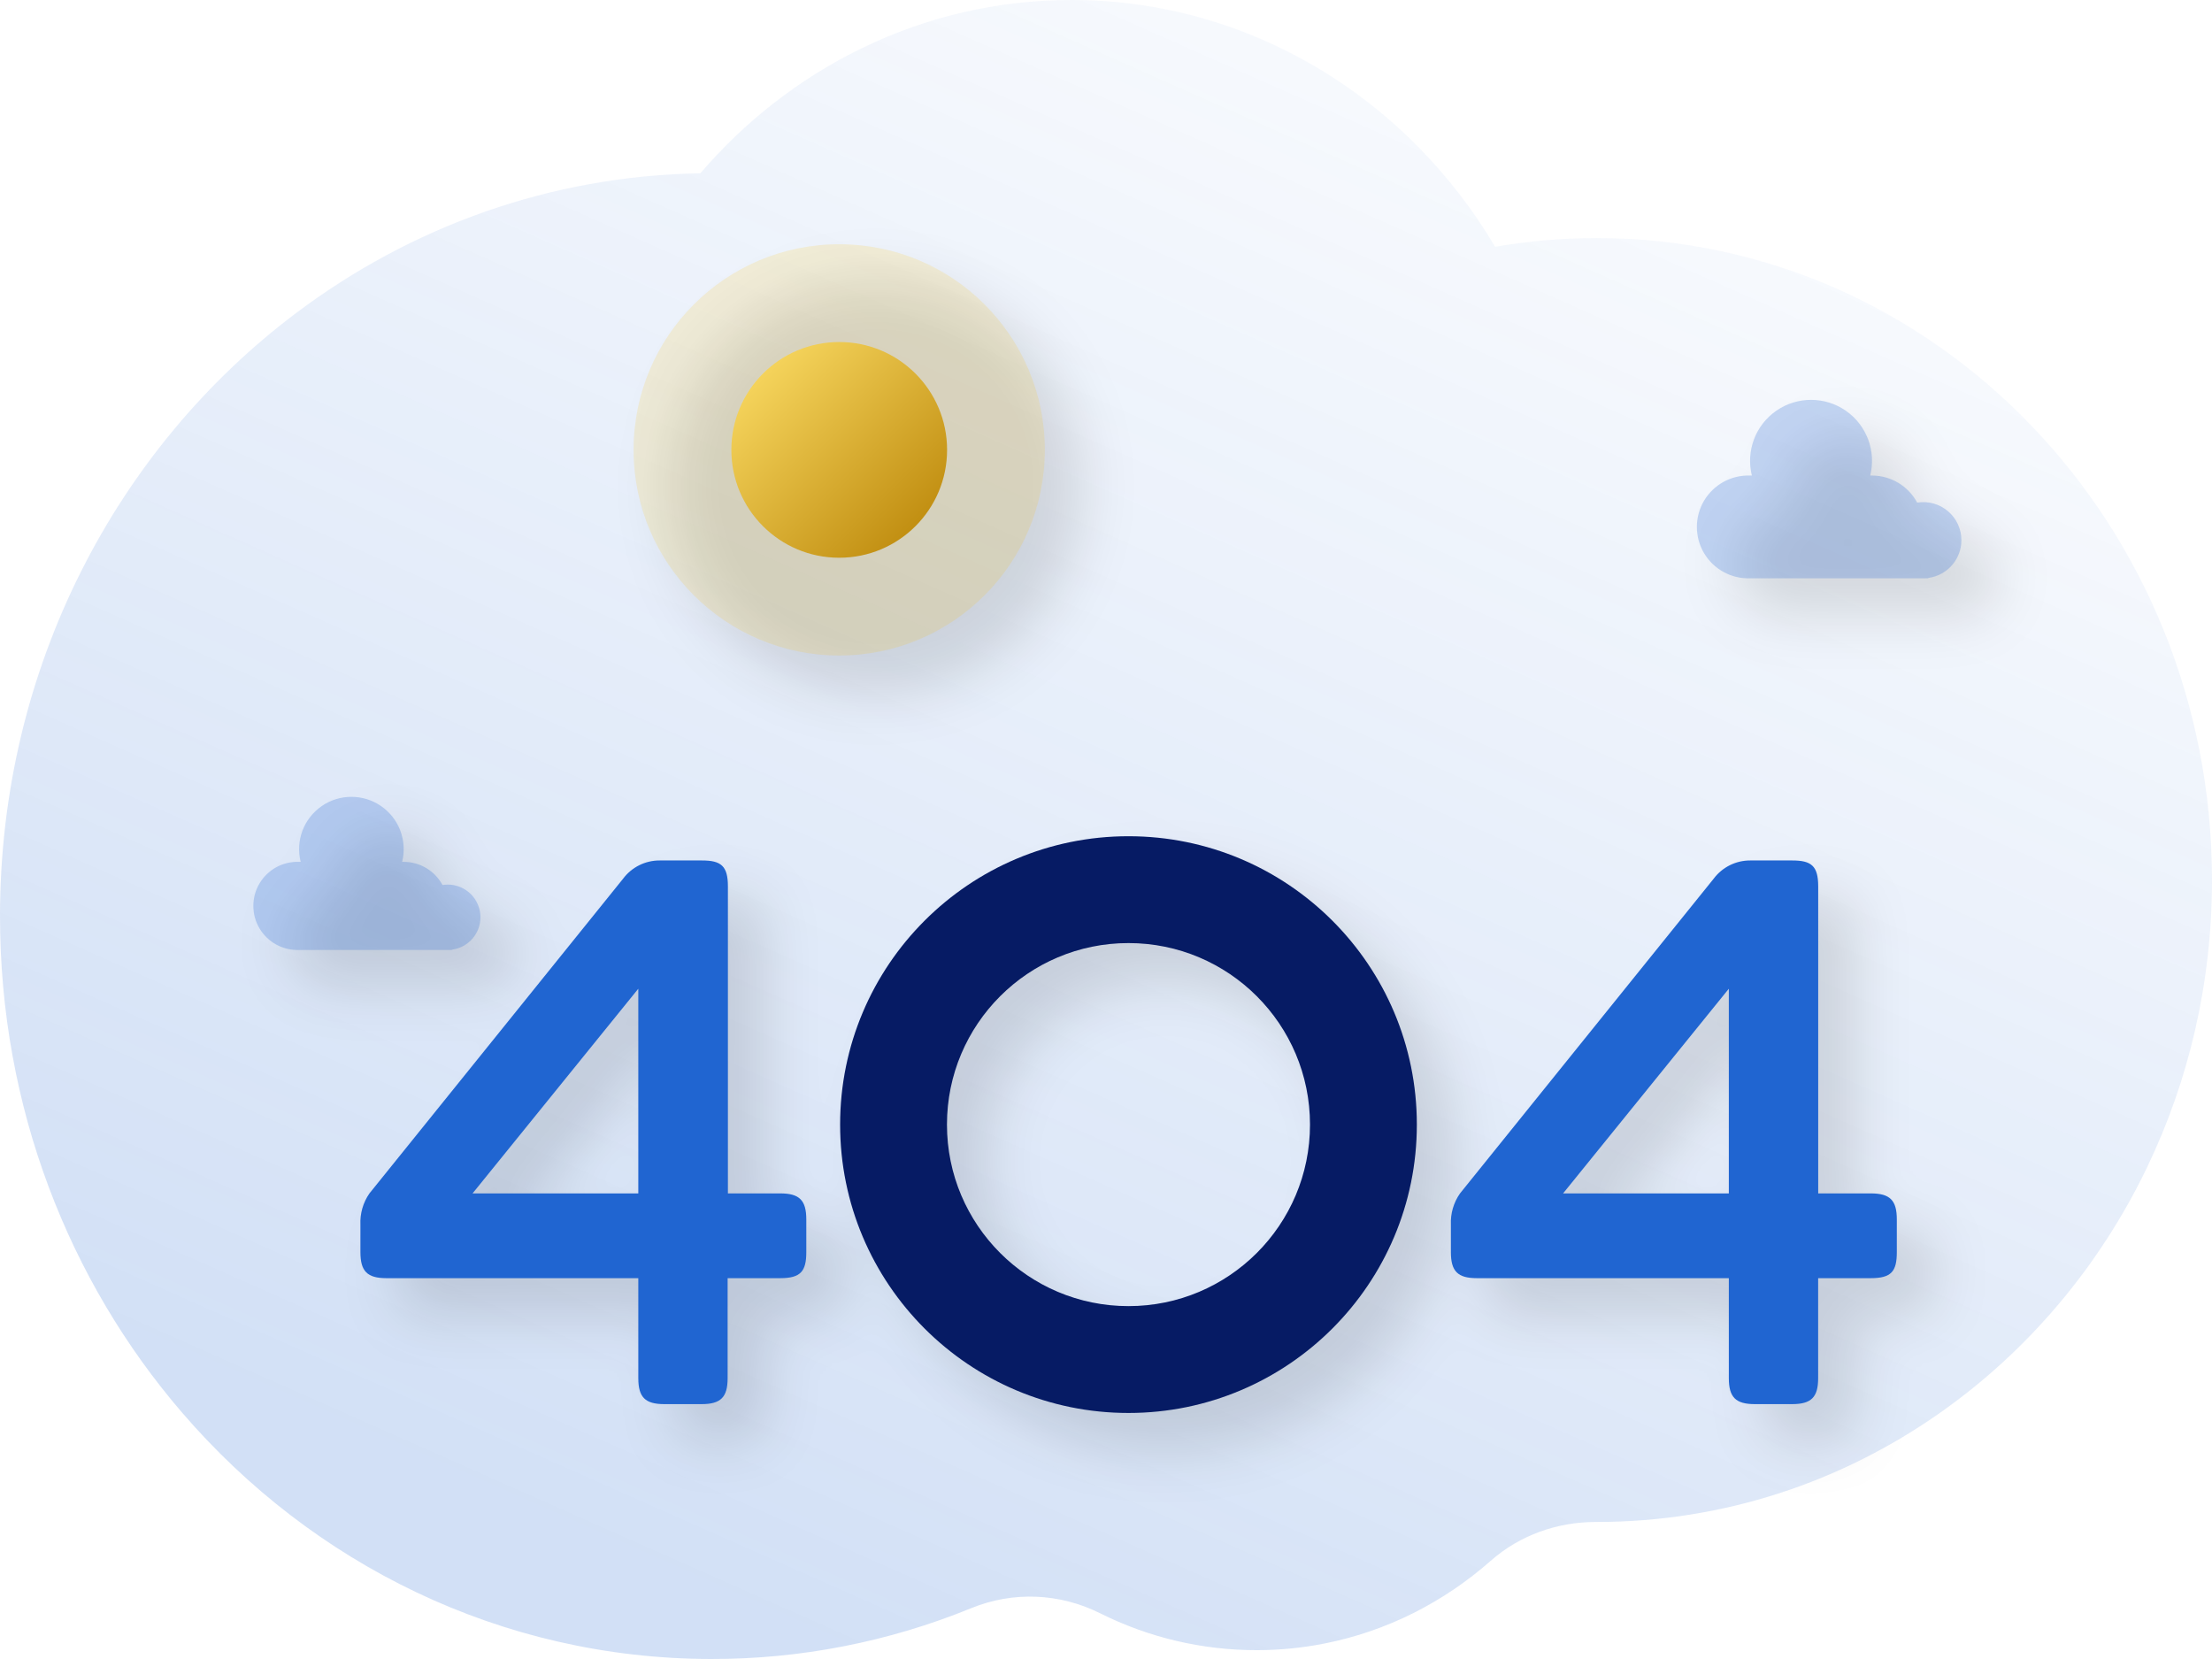
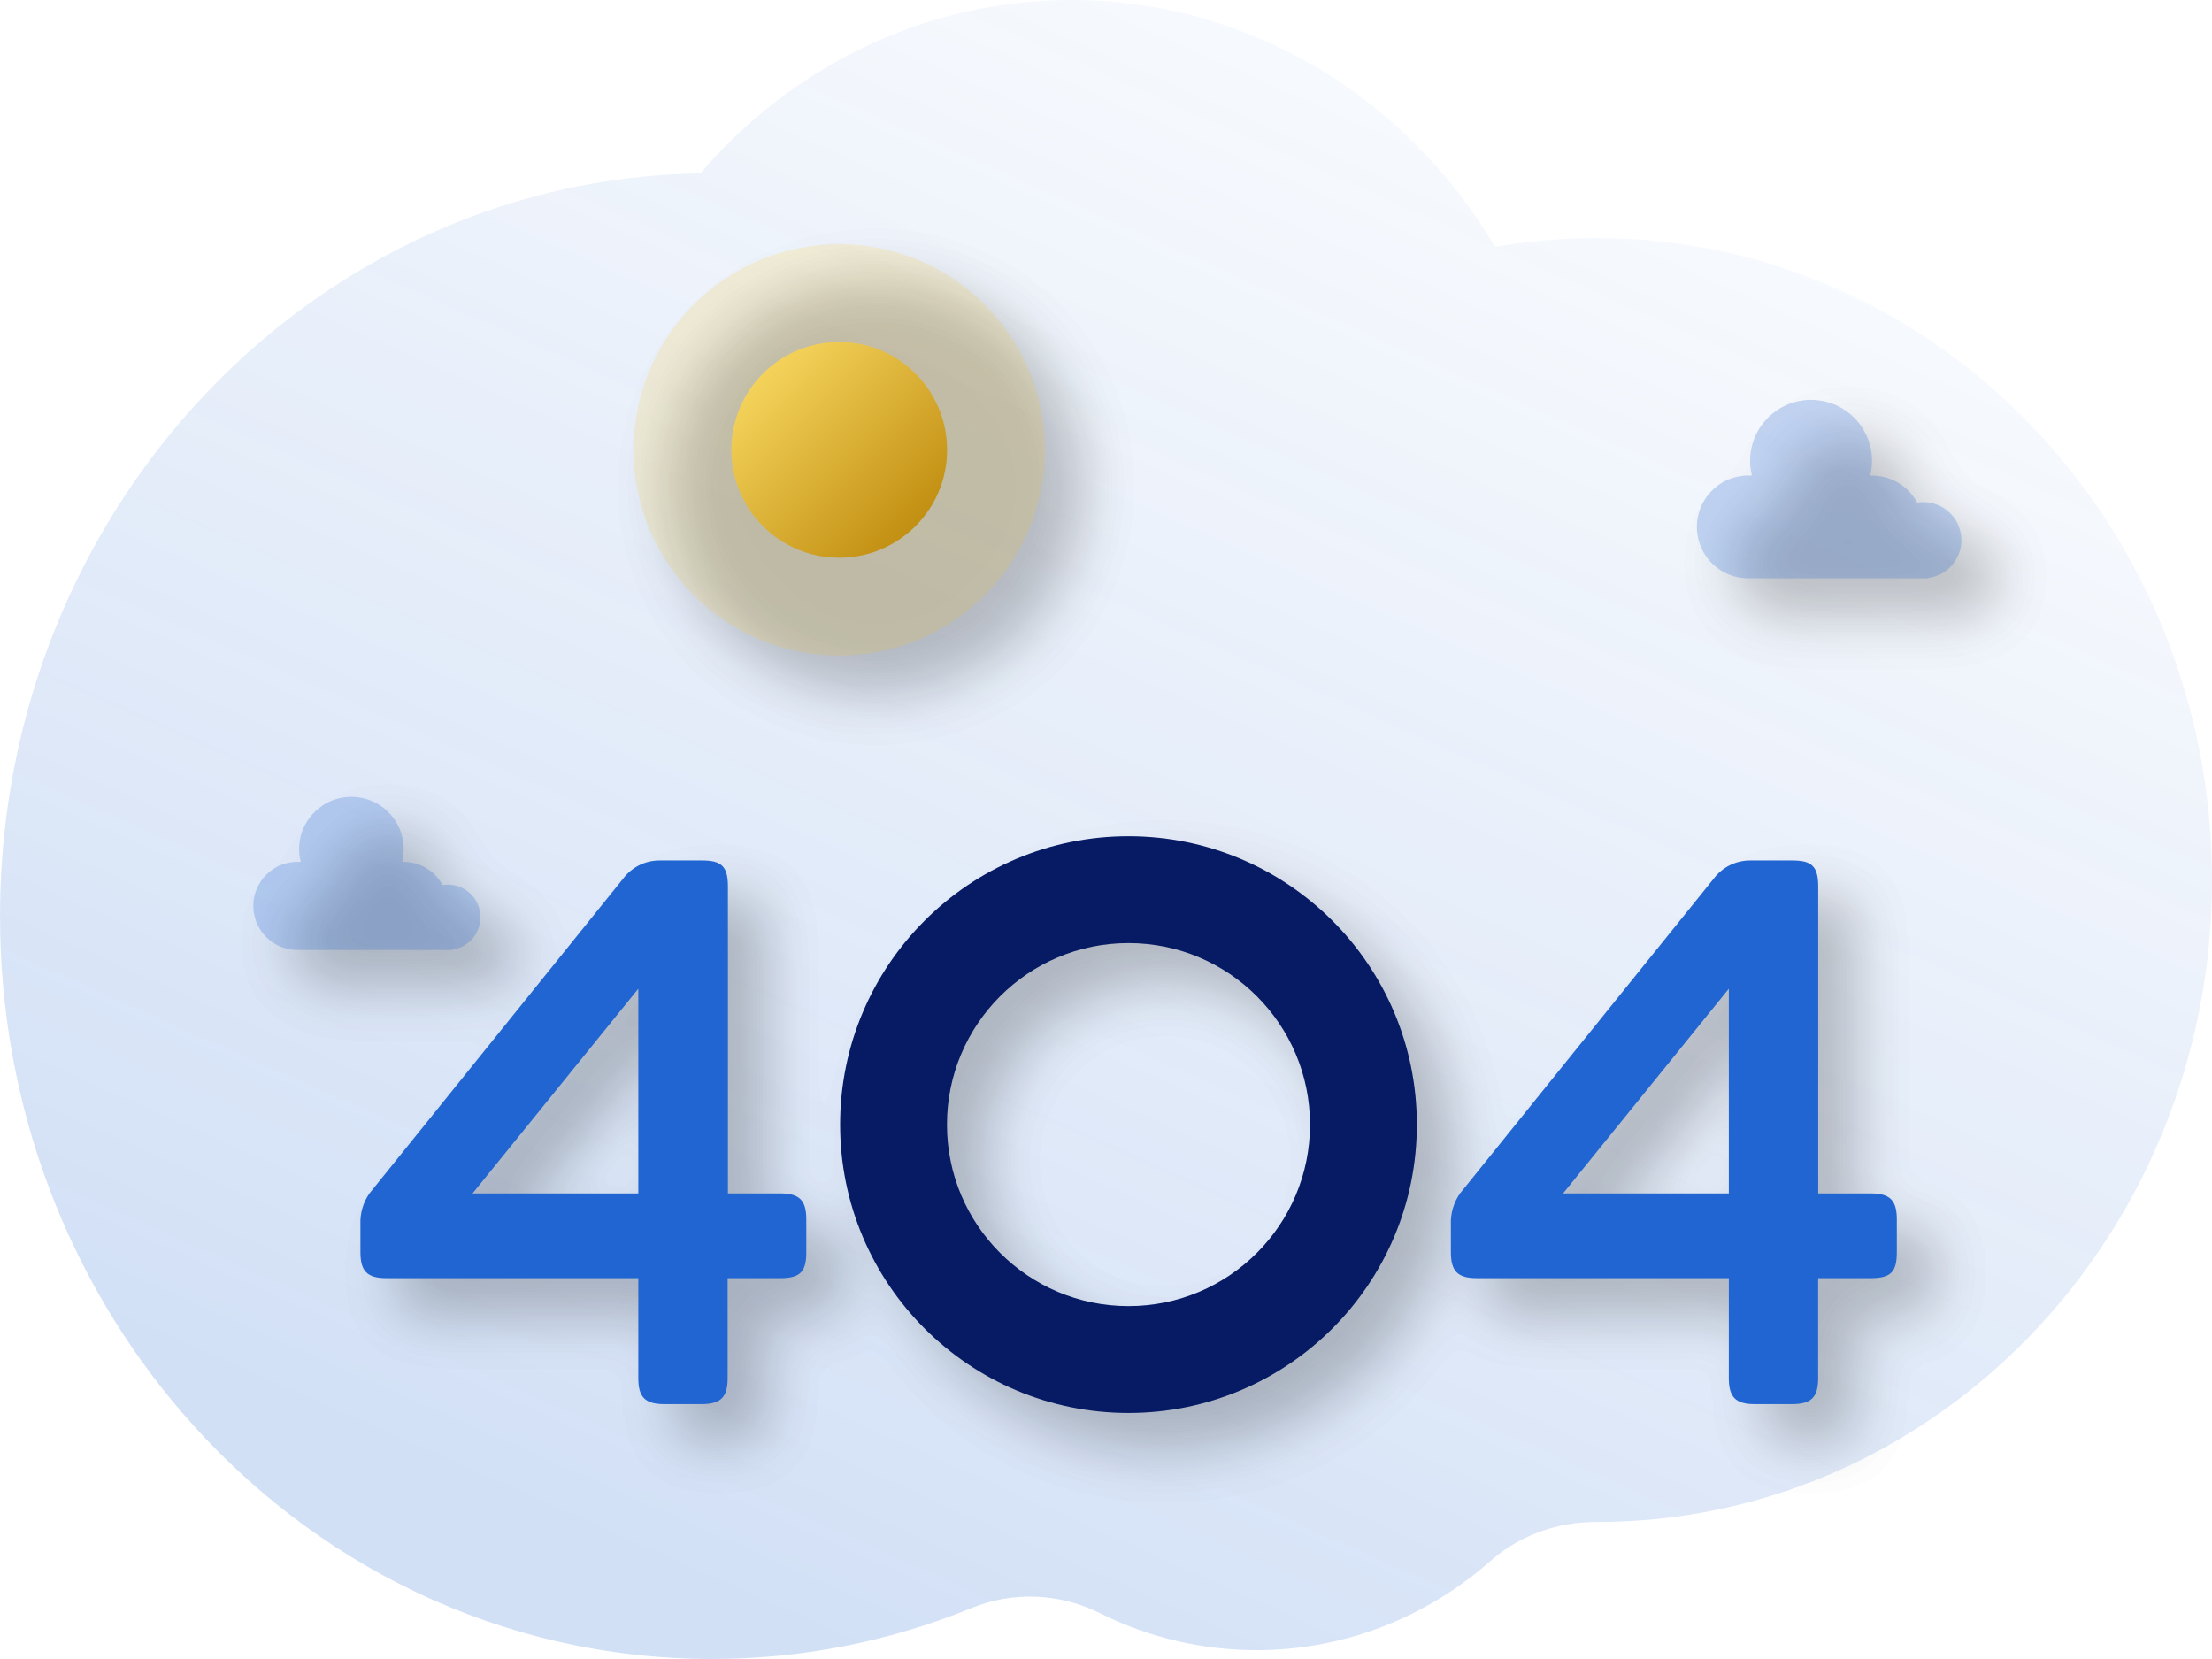
<svg xmlns="http://www.w3.org/2000/svg" width="480" height="360" fill="none">
  <path fill-rule="evenodd" clip-rule="evenodd" d="M0 198.781c0 41.457 14.945 79.235 39.539 107.785 28.214 32.765 69.128 53.365 114.734 53.434a148.458 148.458 0 0056.495-11.036c9.051-3.699 19.182-3.274 27.948 1.107a75.774 75.774 0 0033.957 8.011c5.023 0 9.942-.495 14.7-1.434 13.581-2.67 25.94-8.99 36.089-17.94 6.379-5.627 14.548-8.456 22.898-8.446h.142c27.589 0 53.215-8.732 74.492-23.696 19.021-13.36 34.554-31.696 44.904-53.225C474.92 234.581 480 213.388 480 190.958c0-76.931-59.774-139.305-133.498-139.305-7.516 0-14.88.663-22.063 1.899C305.418 21.42 271.355 0 232.498 0a103.647 103.647 0 00-45.879 10.661c-13.24 6.487-25.011 15.705-34.641 26.939-32.697.544-62.93 11.69-87.675 30.291C25.351 97.155 0 144.882 0 198.781z" fill="url(#prefix__paint0_linear)" opacity=".2" />
  <g filter="url(#prefix__filter0_d)">
    <circle opacity=".15" cx="182.109" cy="97.623" r="44.623" fill="#FFC107" />
    <circle cx="182.109" cy="97.623" r="23.406" fill="url(#prefix__paint1_linear)" />
    <path fill-rule="evenodd" clip-rule="evenodd" d="M244.878 306.611c34.56 0 62.575-28.016 62.575-62.575 0-34.56-28.015-62.576-62.575-62.576-34.559 0-62.575 28.016-62.575 62.576 0 34.559 28.016 62.575 62.575 62.575zm0-23.186c21.754 0 39.389-17.635 39.389-39.389 0-21.755-17.635-39.39-39.389-39.39s-39.389 17.635-39.389 39.39c0 21.754 17.635 39.389 39.389 39.389z" fill="#061B64" />
    <path fill-rule="evenodd" clip-rule="evenodd" d="M174.965 264.592c0-4.133-1.492-5.625-5.637-5.625h-11.373v-66.611c0-4.476-1.492-5.637-5.638-5.637h-9.172a9.866 9.866 0 00-7.948 3.974l-55.03 68.274a11.006 11.006 0 00-1.957 6.787v5.968c0 4.145 1.492 5.637 5.625 5.637h54.676v21.707c0 4.133 1.492 5.625 5.625 5.625h8.12c4.146 0 5.638-1.492 5.638-5.625v-21.707h11.434c4.414 0 5.637-1.492 5.637-5.637v-7.13zm-72.42-5.625l35.966-44.415v44.415h-35.966zM411.607 264.592c0-4.133-1.492-5.625-5.638-5.625h-11.422v-66.611c0-4.476-1.492-5.637-5.637-5.637h-9.111a9.87 9.87 0 00-7.949 3.974l-55.03 68.274a11.011 11.011 0 00-1.981 6.787v5.968c0 4.145 1.492 5.637 5.626 5.637h54.687v21.707c0 4.133 1.492 5.625 5.626 5.625h8.12c4.145 0 5.637-1.492 5.637-5.625v-21.707h11.434c4.476 0 5.638-1.492 5.638-5.637v-7.13zm-72.42-5.625l35.965-44.415v44.415h-35.965z" fill="#2065D1" />
    <path opacity=".24" d="M425.621 117.222a8.267 8.267 0 00-9.599-8.157 11.129 11.129 0 00-9.784-5.87h-.403a13.23 13.23 0 00-20.365-14.078 13.23 13.23 0 00-5.316 14.078h-.403a11.153 11.153 0 100 22.293h38.68v-.073a8.279 8.279 0 007.19-8.193zM104.258 199.045a7.093 7.093 0 00-7.093-7.092c-.381.007-.761.039-1.138.097a9.552 9.552 0 00-8.425-5.026h-.343a11.348 11.348 0 10-22.012 0h-.342a9.564 9.564 0 100 19.114h33.177v-.061a7.107 7.107 0 006.176-7.032z" fill="#2065D1" />
  </g>
  <defs>
    <linearGradient id="prefix__paint0_linear" x1="328.81" y1="424.032" x2="505.393" y2="26.048" gradientUnits="userSpaceOnUse">
      <stop stop-color="#2065D1" />
      <stop offset="1" stop-color="#2065D1" stop-opacity=".01" />
    </linearGradient>
    <linearGradient id="prefix__paint1_linear" x1="135.297" y1="97.623" x2="182.109" y2="144.436" gradientUnits="userSpaceOnUse">
      <stop stop-color="#FFE16A" />
      <stop offset="1" stop-color="#B78103" />
    </linearGradient>
    <filter id="prefix__filter0_d" x="51" y="49" width="394.621" height="277.611" filterUnits="userSpaceOnUse" color-interpolation-filters="sRGB">
-       <feFlood flood-opacity="0" result="BackgroundImageFix" />
+       <feFlood flood-opacity="0" resultUtil="BackgroundImageFix" />
      <feColorMatrix in="SourceAlpha" values="0 0 0 0 0 0 0 0 0 0 0 0 0 0 0 0 0 0 127 0" />
      <feOffset dx="8" dy="8" />
      <feGaussianBlur stdDeviation="6" />
      <feColorMatrix values="0 0 0 0 0 0 0 0 0 0 0 0 0 0 0 0 0 0 0.12 0" />
-       <feBlend in2="BackgroundImageFix" result="effect1_dropShadow" />
-       <feBlend in="SourceGraphic" in2="effect1_dropShadow" result="shape" />
+       <feBlend in2="BackgroundImageFix" resultUtil="effect1_dropShadow" />
+       <feBlend in="SourceGraphic" in2="effect1_dropShadow" resultUtil="shape" />
    </filter>
  </defs>
</svg>
